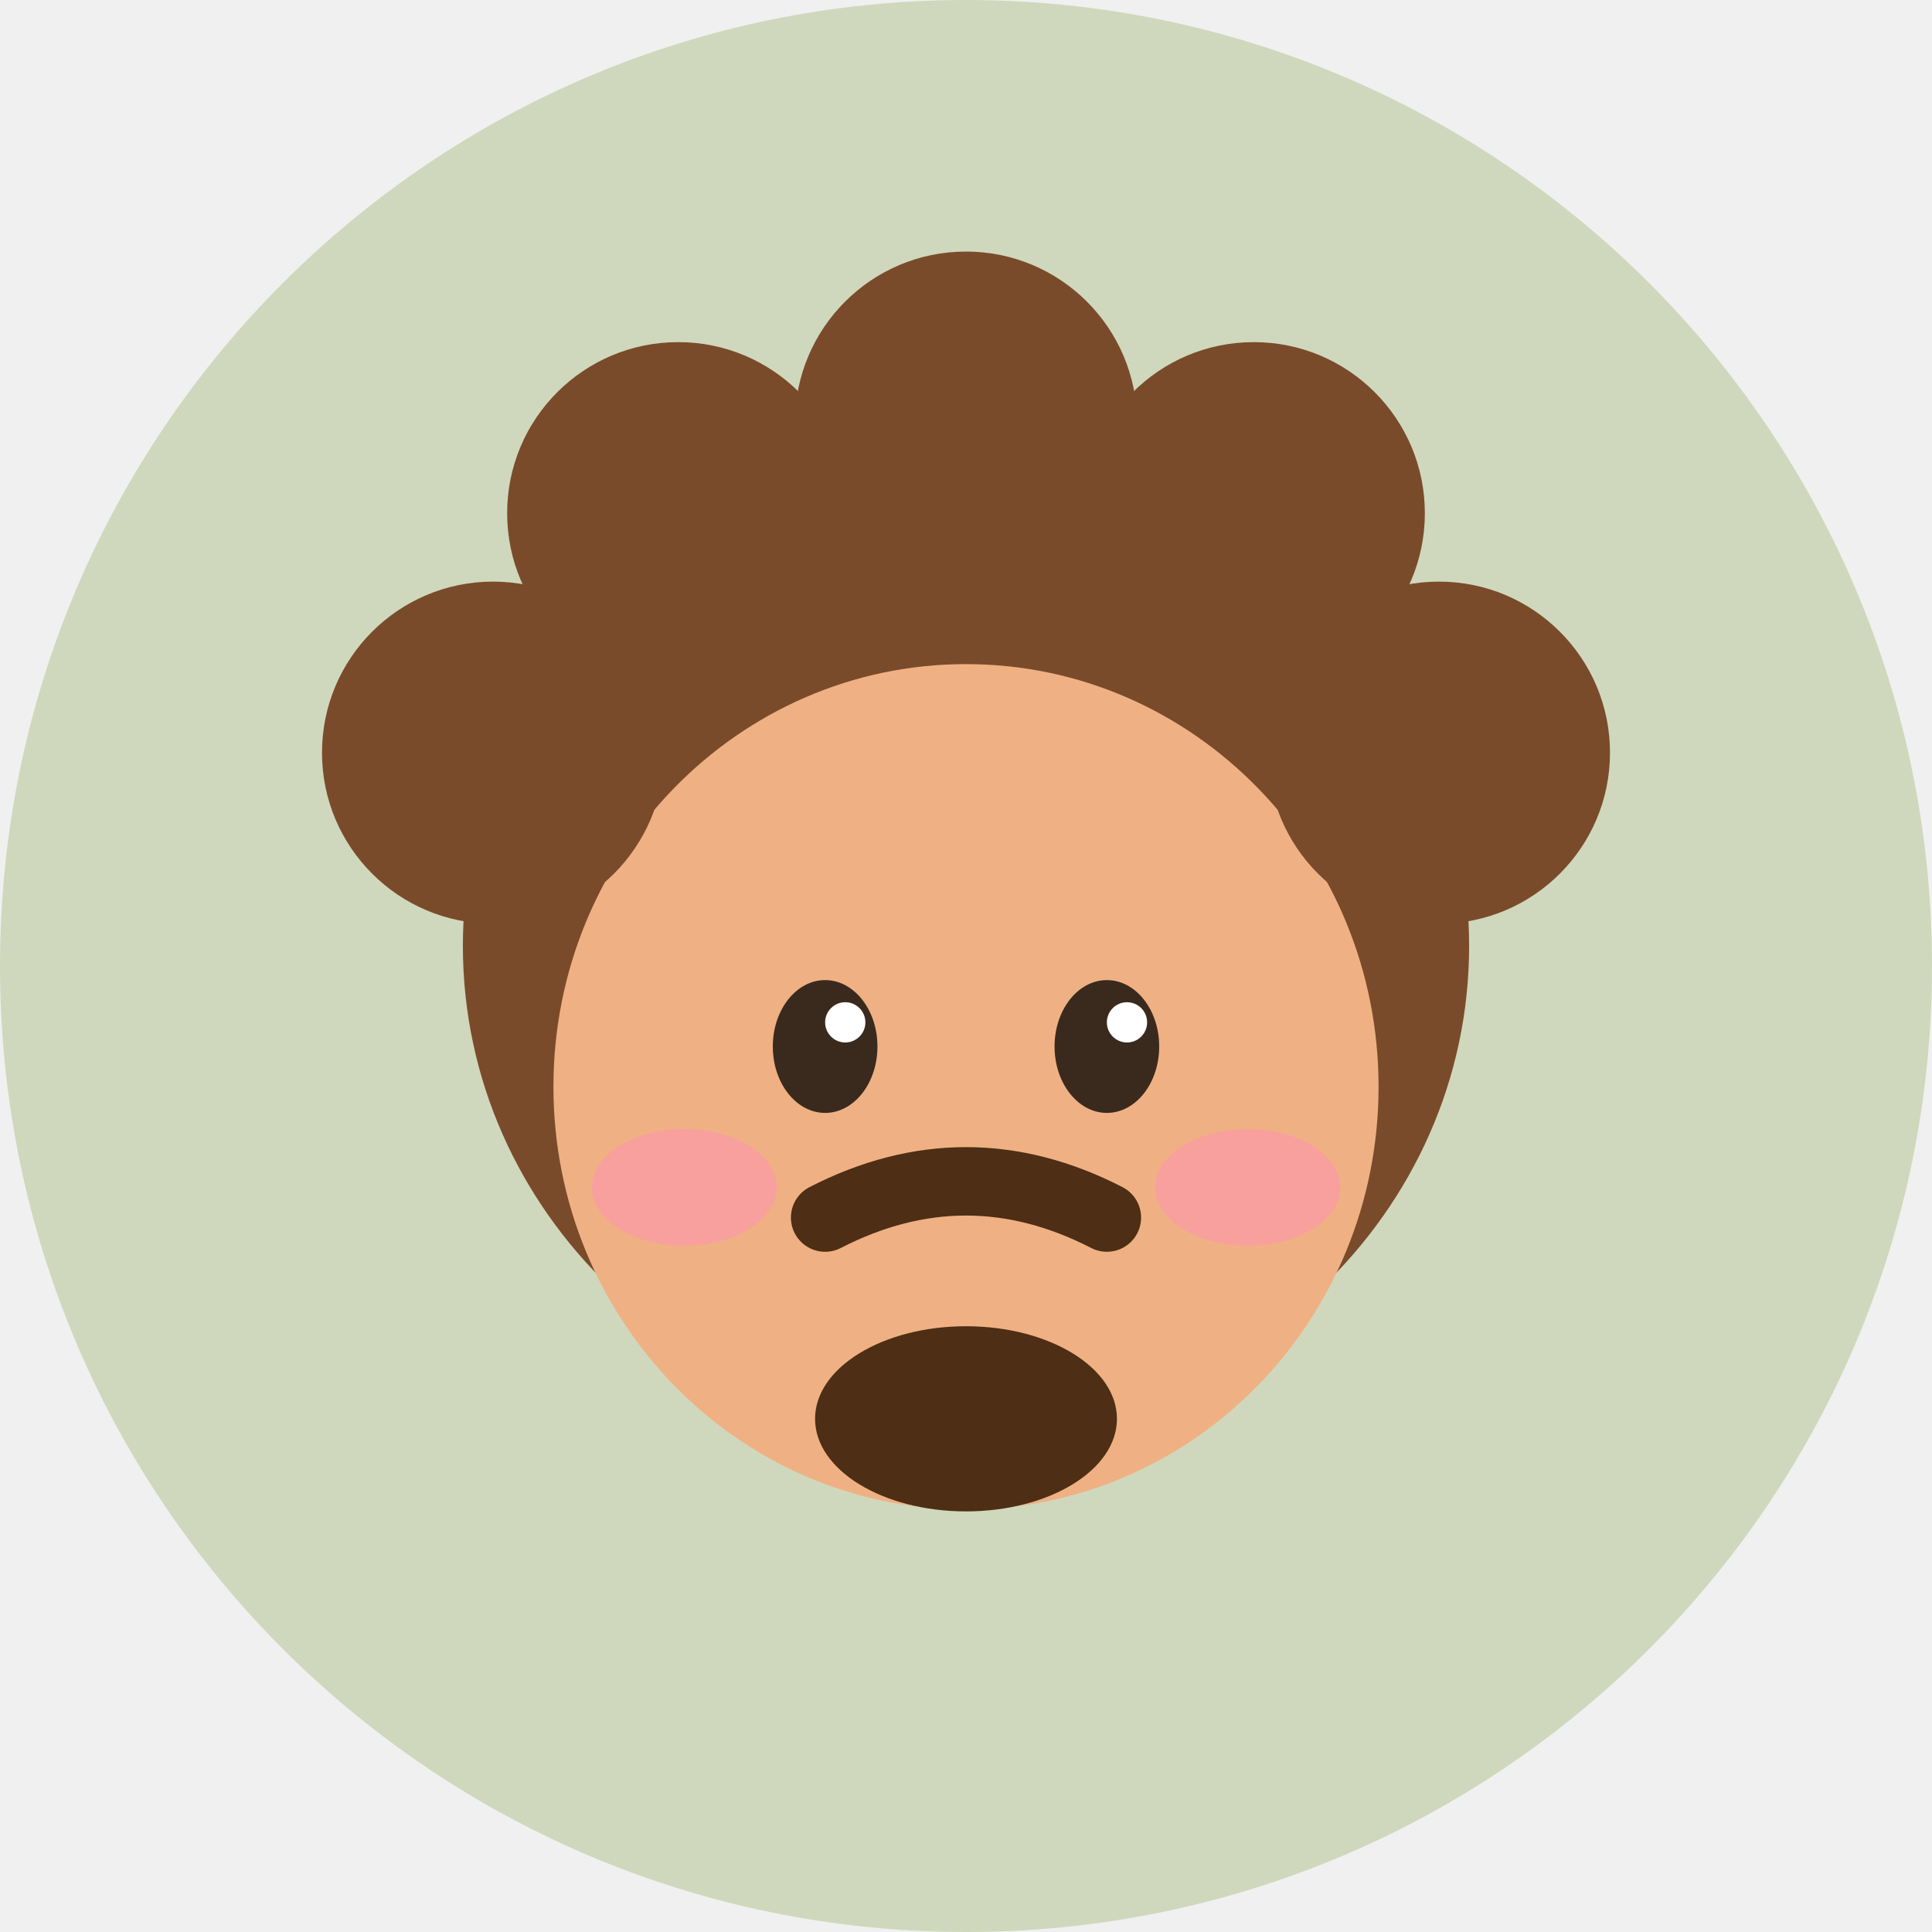
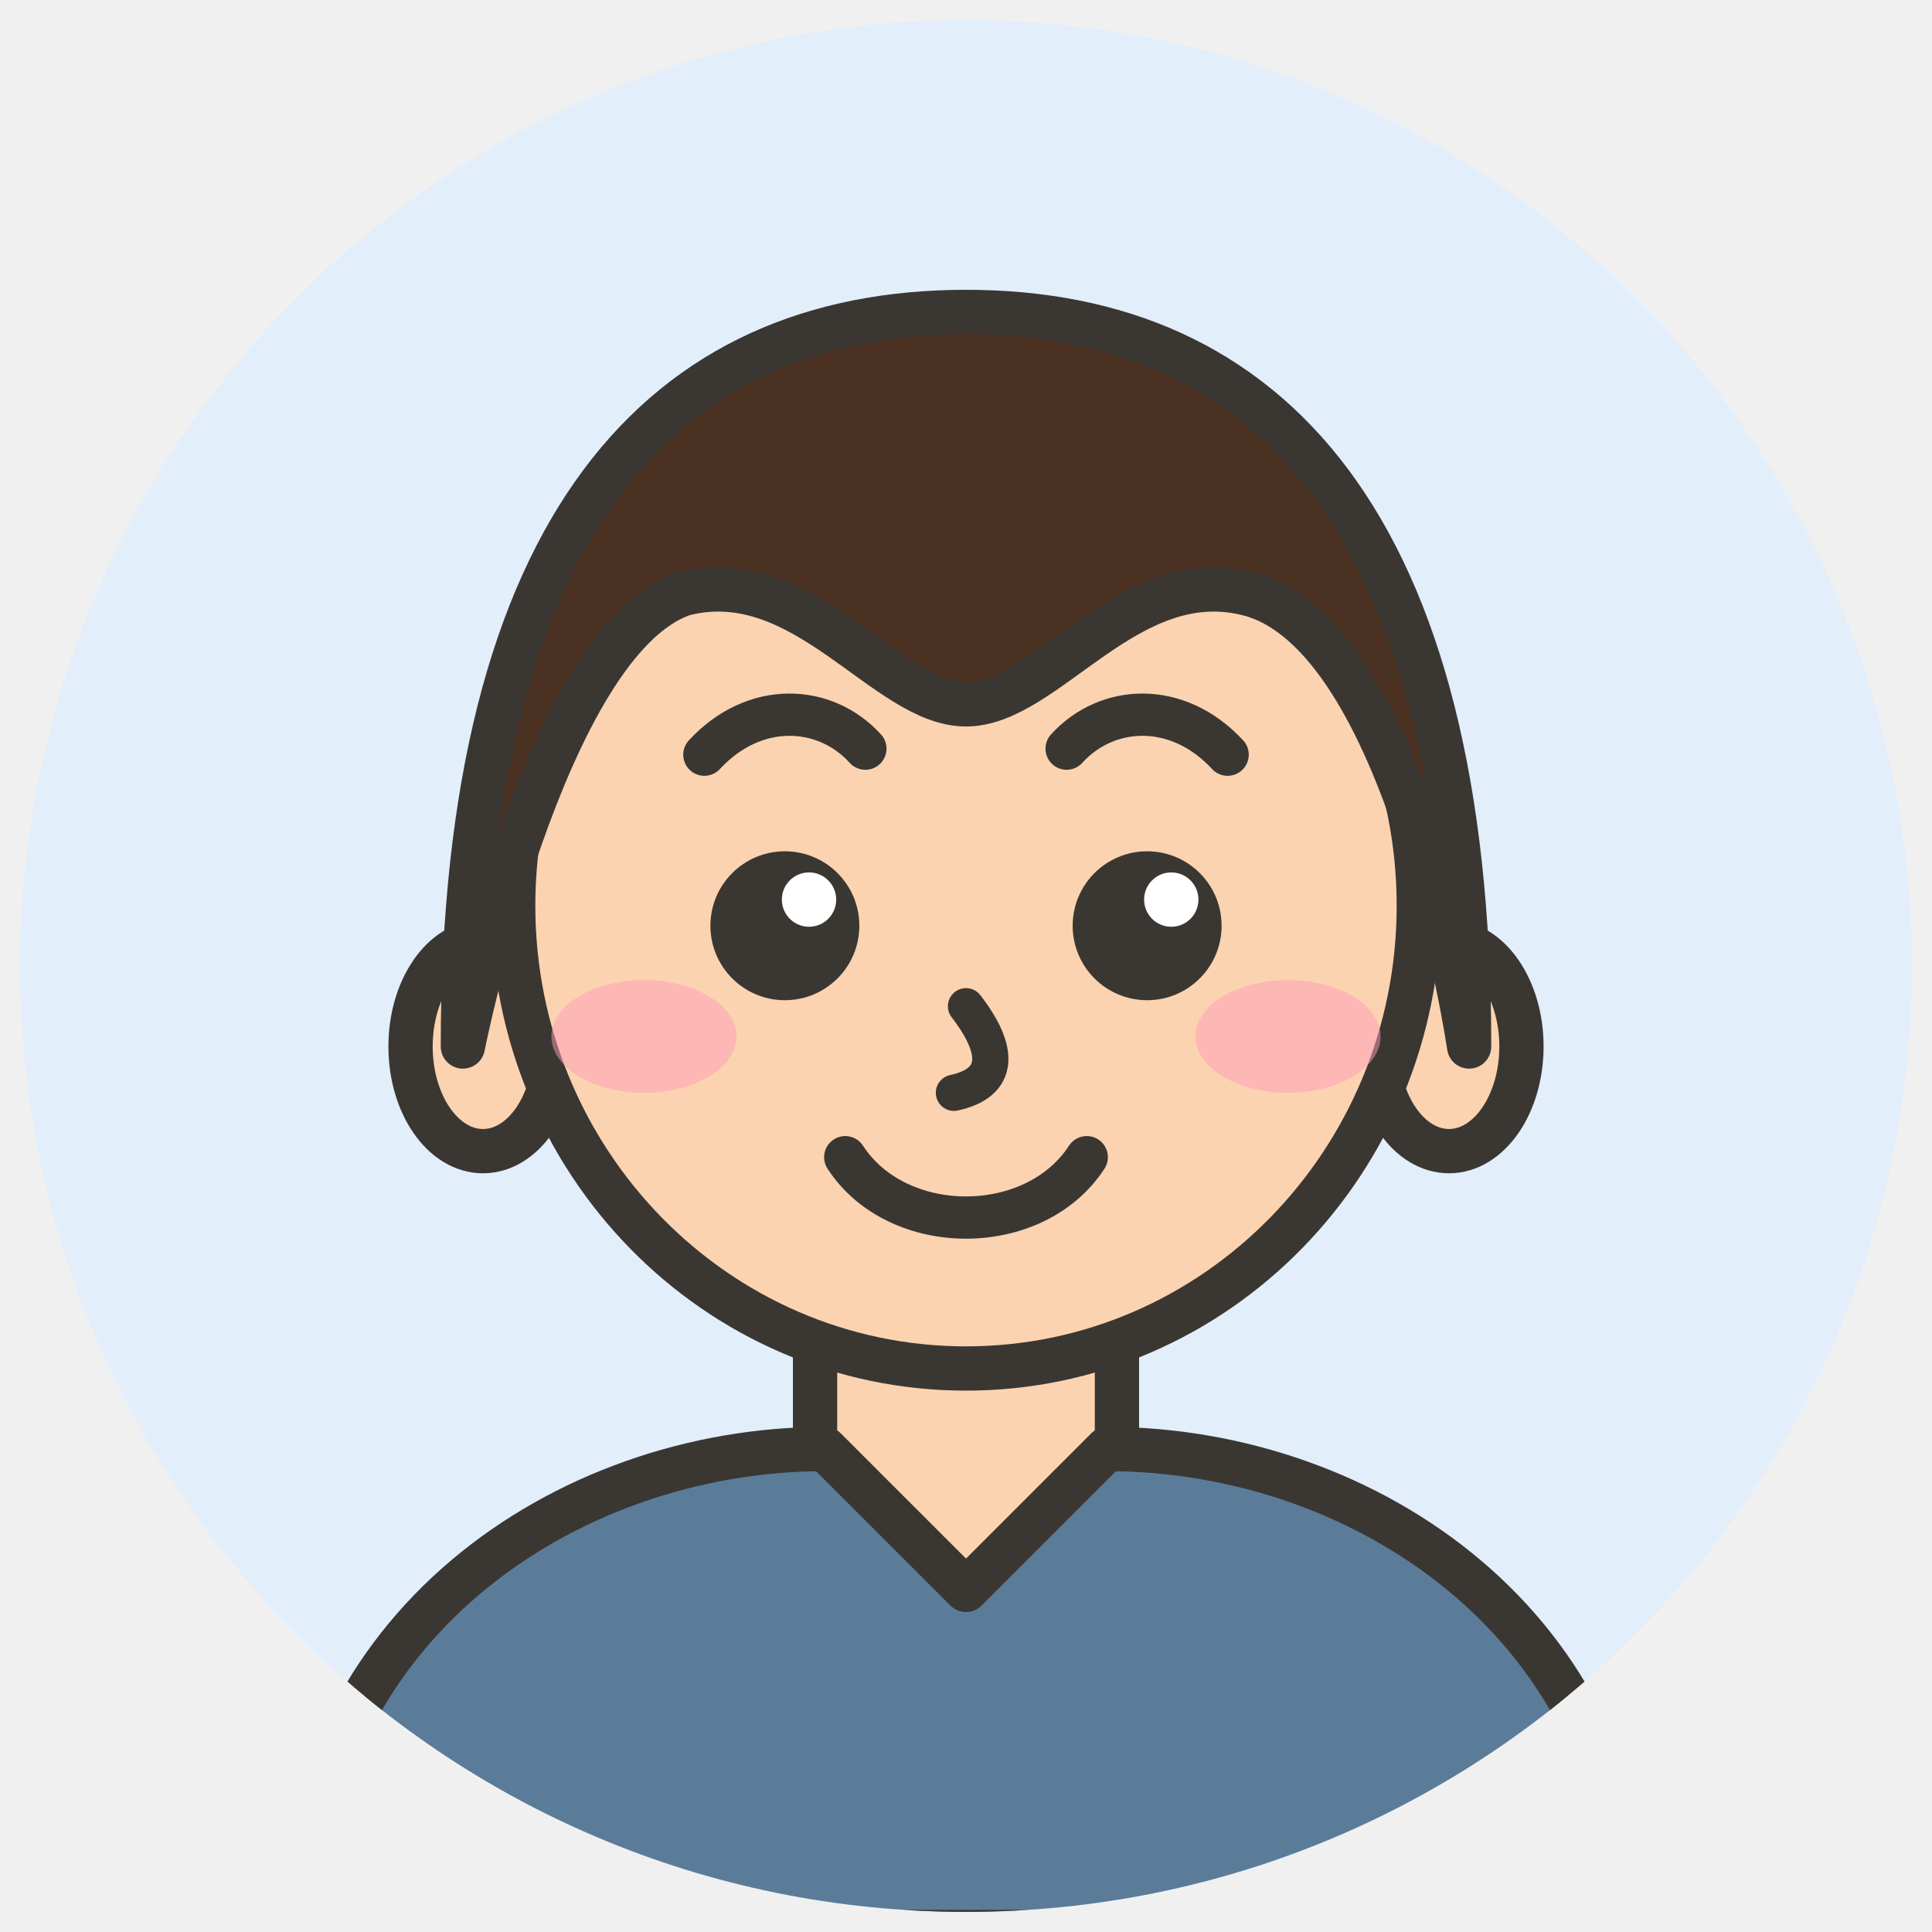
- <svg xmlns="http://www.w3.org/2000/svg" width="96" height="96" viewBox="0 0 96 96">
-   <circle cx="48" cy="48" r="48" fill="#CFD8BC" />
-   <ellipse cx="48" cy="47" rx="25" ry="24" fill="#7A4B2A" />
-   <ellipse cx="48" cy="54" rx="20.5" ry="21" fill="#EFB183" />
-   <circle cx="24.5" cy="37.4" r="8.5" fill="#7A4B2A" />
-   <circle cx="33.7" cy="25.5" r="8.5" fill="#7A4B2A" />
-   <circle cx="48" cy="21" r="8.5" fill="#7A4B2A" />
-   <circle cx="62.3" cy="25.5" r="8.5" fill="#7A4B2A" />
-   <circle cx="71.5" cy="37.4" r="8.5" fill="#7A4B2A" />
-   <ellipse cx="41" cy="52" rx="2.6" ry="3.3" fill="#3A2A1E" />
-   <ellipse cx="55" cy="52" rx="2.6" ry="3.3" fill="#3A2A1E" />
-   <circle cx="42" cy="50.8" r="1" fill="#FFFFFF" />
-   <circle cx="56" cy="50.8" r="1" fill="#FFFFFF" />
-   <ellipse cx="34" cy="59" rx="4.6" ry="2.9" fill="#FF8FB8" opacity="0.5" />
-   <ellipse cx="62" cy="59" rx="4.6" ry="2.9" fill="#FF8FB8" opacity="0.5" />
-   <path d="M41 60.5q7-3.6 14 0" fill="none" stroke="#4E2E14" stroke-width="3.4" stroke-linecap="round" />
-   <ellipse cx="48" cy="70.5" rx="7.5" ry="4.6" fill="#4E2E14" />
+ <svg xmlns="http://www.w3.org/2000/svg" width="96" height="96" viewBox="0 0 96 96" role="img" aria-label="爸爸 05 中分短发">
+   <defs>
+     <clipPath id="ring-dad-05">
+       <circle cx="48" cy="48" r="47.0" />
+     </clipPath>
+   </defs>
+   <g clip-path="url(#ring-dad-05)">
+     <circle cx="48" cy="48" r="47.0" fill="#E3EEFB" />
+     <path d="M40.5 60 L40.5 77 C40.5 80 55.5 80 55.5 77 L55.5 60 Z" fill="#FBD3B0" stroke="#3A3733" stroke-width="2.2" stroke-linejoin="round" />
+     <path d="M15 96 C15 81 28 72 41 72 L48 79 L55 72 C68 72 81 81 81 96 Z" fill="#5B7C99" stroke="#3A3733" stroke-width="2.2" stroke-linejoin="round" />
+     <ellipse cx="24" cy="52" rx="3.6" ry="5.2" fill="#FBD3B0" stroke="#3A3733" stroke-width="2.2" />
+     <ellipse cx="72" cy="52" rx="3.6" ry="5.2" fill="#FBD3B0" stroke="#3A3733" stroke-width="2.2" />
+     <ellipse cx="48" cy="45" rx="22.5" ry="23" fill="#FBD3B0" stroke="#3A3733" stroke-width="2.2" />
+     <path d="M23 52 C23 26 33 15.5 48 15.5 C63 15.5 73 26 73 52 C73 52 70 31.5 62 29.5 C56 28 52 35 48 35 C44 35 40 28 34 29.5 C27 31.8 23 52 23 52 Z" fill="#4A3122" stroke="#3A3733" stroke-width="2.2" stroke-linejoin="round" />
+     <path d="M35 37.5 C37.5 34.8 41 35 43 37.2" fill="none" stroke="#3A3733" stroke-width="2.1" stroke-linecap="round" />
+     <path d="M61 37.5 C58.5 34.8 55 35 53 37.2" fill="none" stroke="#3A3733" stroke-width="2.1" stroke-linecap="round" />
+     <path d="M48 50 C49.7 52.2 49.7 53.8 47.4 54.3" fill="none" stroke="#3A3733" stroke-width="1.8" stroke-linecap="round" />
+     <circle cx="39" cy="46" r="3.7" fill="#3A3733" />
+     <circle cx="57" cy="46" r="3.7" fill="#3A3733" />
+     <circle cx="40.2" cy="44.7" r="1.35" fill="#FFFFFF" />
+     <circle cx="58.2" cy="44.7" r="1.35" fill="#FFFFFF" />
+     <path d="M42 57.5 C44.6 61.5 51.4 61.5 54 57.5" fill="none" stroke="#3A3733" stroke-width="2.1" stroke-linecap="round" />
+     <ellipse cx="32" cy="51.5" rx="4.6" ry="2.8" fill="#FF9BB8" opacity="0.5" />
+     <ellipse cx="64" cy="51.5" rx="4.6" ry="2.8" fill="#FF9BB8" opacity="0.5" />
+   </g>
</svg>
